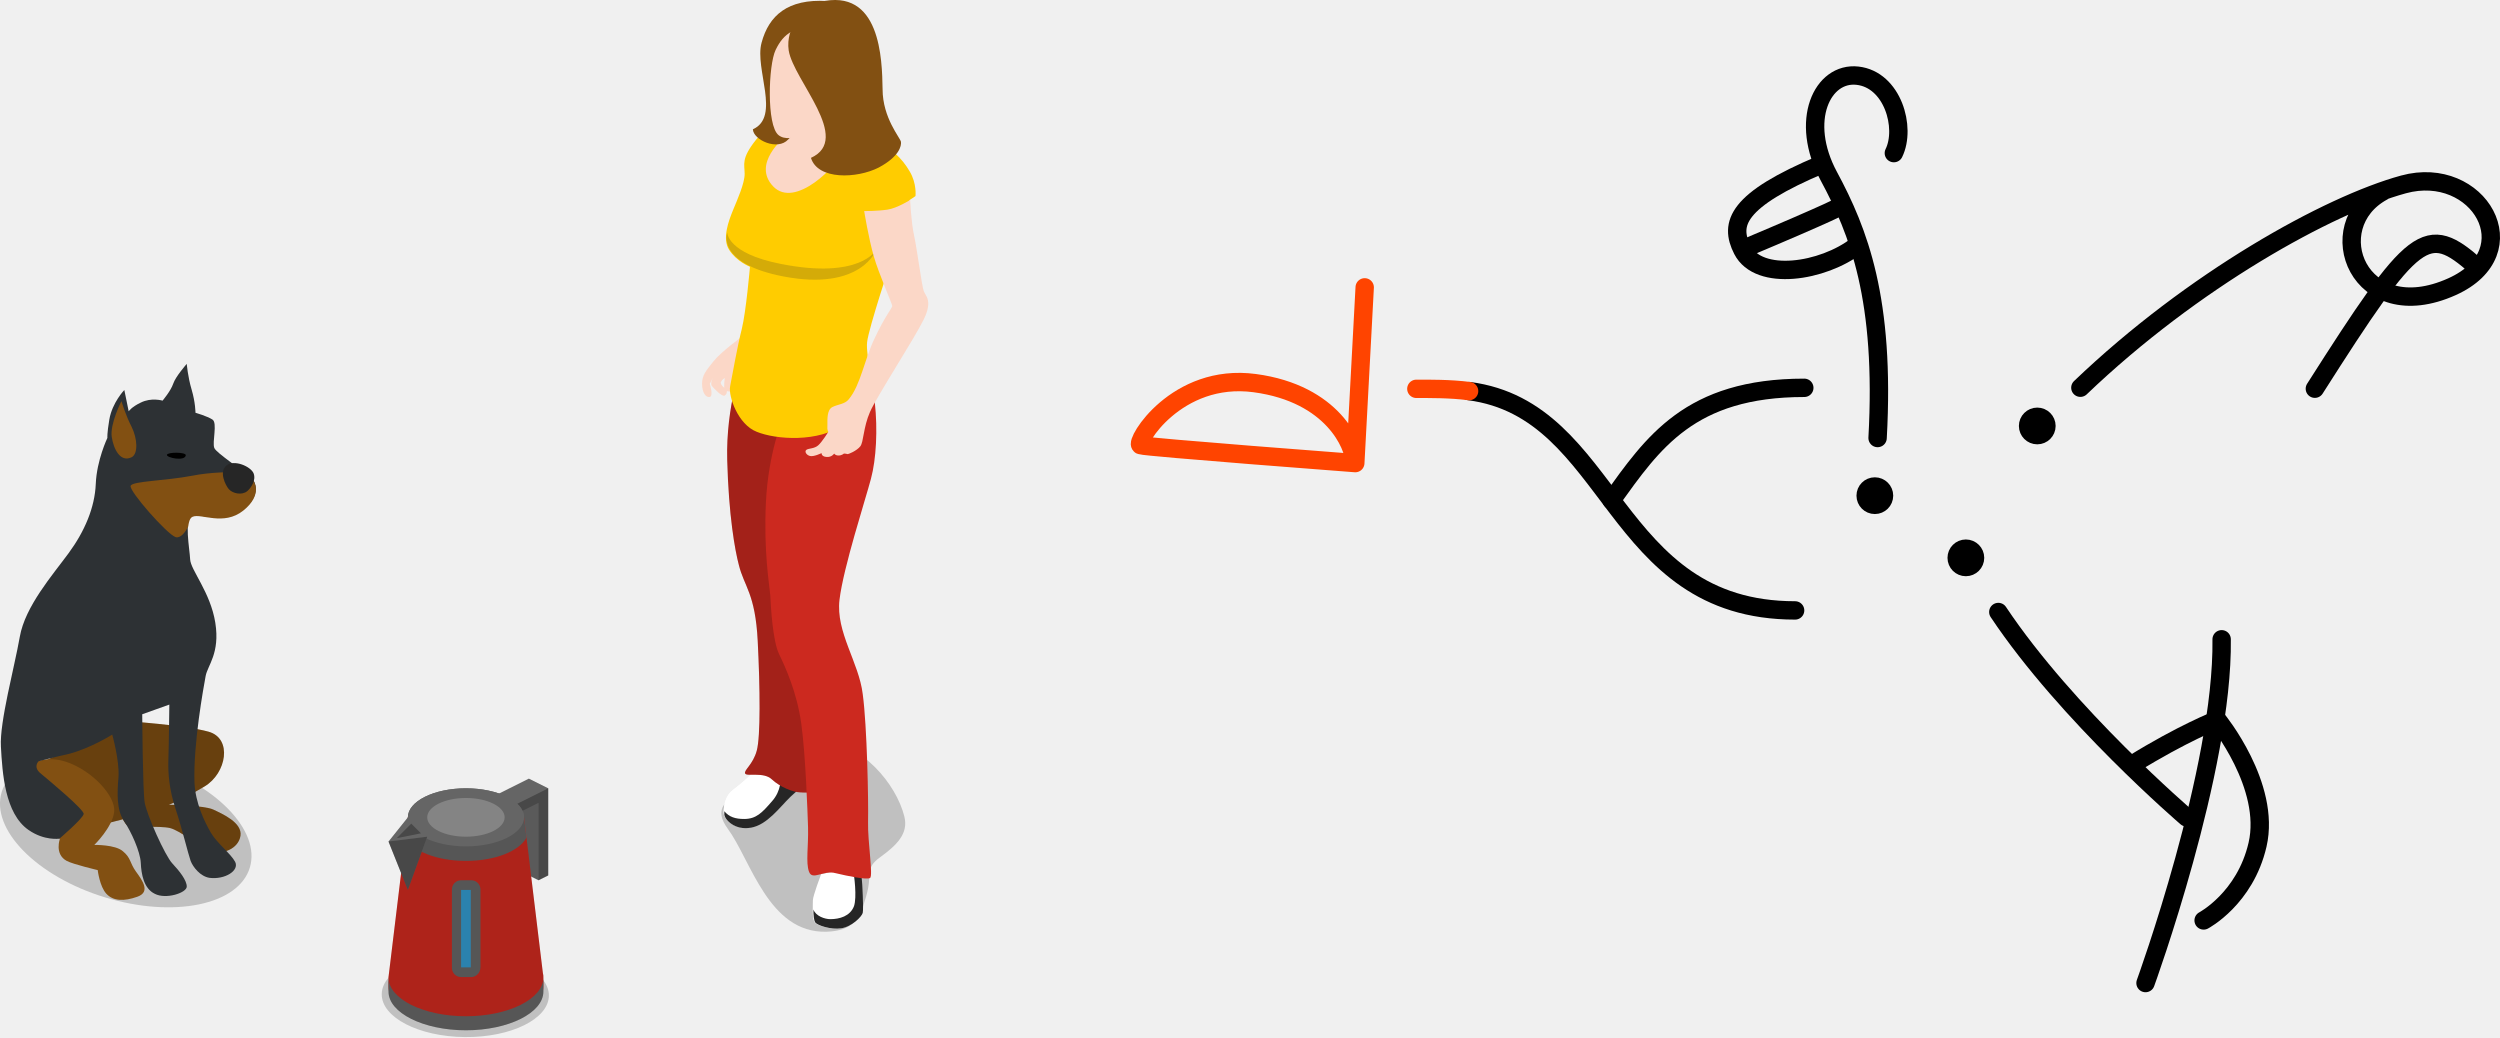
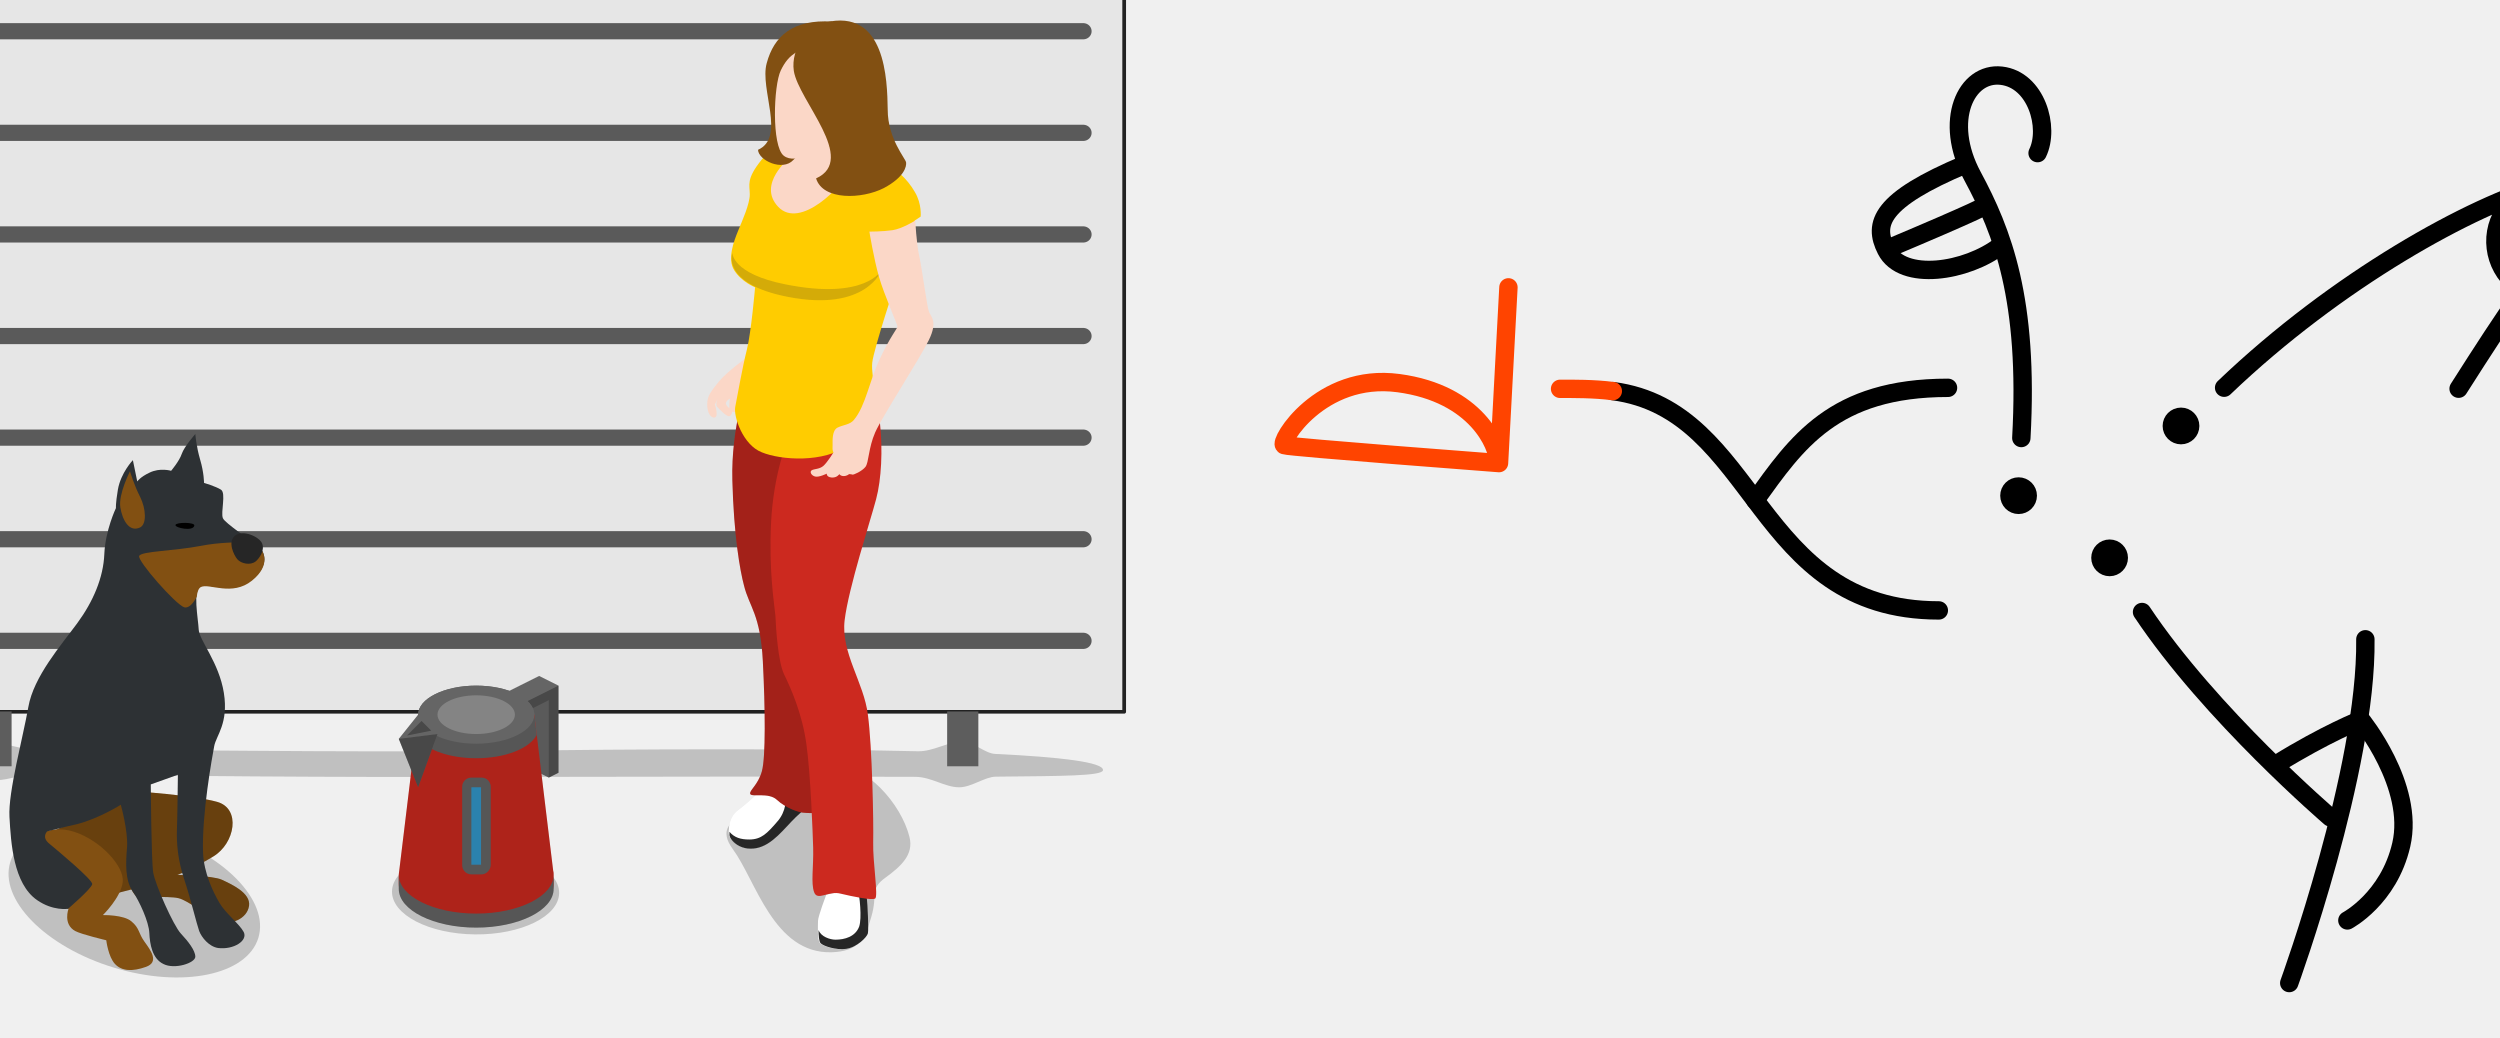
<svg xmlns="http://www.w3.org/2000/svg" width="136.671mm" height="56.695mm" viewBox="0 0 136.671 56.695" version="1.1" id="svg1">
  <defs id="defs1" />
  <g id="layer1" transform="translate(-38.67817,-11.38648)">
-     <g transform="matrix(-0.2645833,0,0,0.2645833,56.37582,20.53609)" id="g2690">
+     <g id="g41" transform="matrix(1.03097,0,0,1,66.91432,-6.548103)" style="stroke-width:0.985">
+       <path style="opacity:0.2;stroke-width:0.261" d="m -34.99,59.564 c 0.002,0.393 2.102,0.404 5.506,0.534 0.628,0.024 1.202,0.46 1.915,0.481 0.656,0.019 1.446,-0.376 2.167,-0.359 6.568,0.154 15.676,0.207 24.603,0.188 8.139,-0.017 16.043,-0.027 21.947,-0.005 0.848,0.003 1.57,0.574 2.33,0.572 0.653,-0.002 1.355,-0.575 1.936,-0.581 3.525,-0.037 5.667,-0.034 5.686,-0.357 0.025,-0.433 -2.218,-0.713 -5.719,-0.887 C 24.839,59.124 24.266,58.504 23.666,58.482 22.911,58.454 22.114,59.026 21.282,59.005 14.83,58.845 6.306,58.89 -0.768,58.976 -9.765,59.086 -18.912,58.893 -25.483,58.924 c -0.703,0.003 -1.526,-0.356 -2.167,-0.35 -0.696,0.007 -1.204,0.379 -1.818,0.39 -3.455,0.061 -5.524,0.124 -5.522,0.6 z" id="path24" />
+       <rect style="fill:#e6e6e6;fill-opacity:1;stroke:#222222;stroke-width:0.197;stroke-linecap:round;stroke-linejoin:round;stroke-dasharray:none;stroke-opacity:1" id="rect22" width="68.287" height="50.42" x="-36.064" y="6.429" ry="0" />
+       <path style="fill:none;fill-opacity:1;stroke:#222222;stroke-width:1.083;stroke-linecap:round;stroke-linejoin:round;stroke-dasharray:none;stroke-opacity:1" d="m -33.245,49.695 c 0.474,-0.439 0.683,-1.336 0.47,-1.87" id="path26" />
+       <path style="fill:none;fill-opacity:1;stroke:#222222;stroke-width:1.083;stroke-linecap:round;stroke-linejoin:round;stroke-dasharray:none;stroke-opacity:1" d="m -32.394,44.47 c -0.424,-0.187 -0.862,-0.382 -1.236,-0.651 0.729,-0.379 0.91,-0.916 1.021,-1.651" id="path27" />
+       <path style="fill:none;fill-opacity:1;stroke:#222222;stroke-width:1.083;stroke-linecap:round;stroke-linejoin:round;stroke-dasharray:none;stroke-opacity:1" d="m -32.092,38.695 c 0.627,-0.472 0.761,-1.298 0.634,-2.061" id="path28" />
+       <path style="fill:none;fill-opacity:1;stroke:#222222;stroke-width:1.083;stroke-linecap:round;stroke-linejoin:round;stroke-dasharray:none;stroke-opacity:1" d="m -34.041,38.584 c 0.454,-0.474 0.751,-1.313 0.572,-1.962" id="path29" />
+       <circle style="fill:none;fill-opacity:1;stroke:#222222;stroke-width:1.083;stroke-linecap:round;stroke-linejoin:round;stroke-dasharray:none;stroke-opacity:1" id="path30" cx="-32.94" cy="54.963" r="0.55" />
+       <path style="fill:none;fill-opacity:1;stroke:#222222;stroke-width:1.083;stroke-linecap:round;stroke-linejoin:round;stroke-dasharray:none;stroke-opacity:1" d="m -33.406,31.17 c -0.222,0.53 -0.583,0.982 -0.248,1.472 0.277,0.406 0.936,0.605 1.447,0.496 0.241,-0.273 0.313,-1.402 0.232,-1.827" id="path31" />
+       <path style="fill:none;fill-opacity:1;stroke:#222222;stroke-width:1.083;stroke-linecap:round;stroke-linejoin:round;stroke-dasharray:none;stroke-opacity:1" d="m -34.011,27.536 c 0.005,-0.686 0.163,-1.276 0.475,-1.858" id="path32" />
+       <path style="fill:none;fill-opacity:1;stroke:#222222;stroke-width:1.083;stroke-linecap:round;stroke-linejoin:round;stroke-dasharray:none;stroke-opacity:1" d="m -31.35,25.659 c -0.933,1.727 -1.273,1.614 0.073,2.014" id="path33" />
+       <path style="fill:none;fill-opacity:1;stroke:#222222;stroke-width:1.083;stroke-linecap:round;stroke-linejoin:round;stroke-dasharray:none;stroke-opacity:1" d="m -33.058,20.091 c -1.068,1.912 0.238,1.06 1.016,2.385" id="path34" />
+       <path style="fill:none;fill-opacity:1;stroke:#222222;stroke-width:1.083;stroke-linecap:round;stroke-linejoin:round;stroke-dasharray:none;stroke-opacity:1" d="m -32.217,21.716 c 0.499,-0.369 0.576,-0.984 0.842,-1.555" id="path35" />
+       <path style="fill:none;fill-opacity:1;stroke:#222222;stroke-width:1.083;stroke-linecap:round;stroke-linejoin:round;stroke-dasharray:none;stroke-opacity:1" d="m -33.751,14.78 c -0.048,0.538 -0.406,1.039 -0.596,1.497" id="path36" />
+       <path style="fill:none;fill-opacity:1;stroke:#222222;stroke-width:1.083;stroke-linecap:round;stroke-linejoin:round;stroke-dasharray:none;stroke-opacity:1" d="m -32.165,14.779 c -0.08,0.623 -0.16,1.221 -0.426,1.706" id="path37" />
+       <path style="fill:none;fill-opacity:1;stroke:#222222;stroke-width:1.083;stroke-linecap:round;stroke-linejoin:round;stroke-dasharray:none;stroke-opacity:1" d="m -30.559,14.792 c 0.005,0.538 -0.173,1.065 -0.327,1.579" id="path38" />
+       <path style="fill:none;fill-opacity:1;stroke:#222222;stroke-width:1.083;stroke-linecap:round;stroke-linejoin:round;stroke-dasharray:none;stroke-opacity:1" d="m -33.153,9.04 c -0.81,1.735 -1.425,0.645 0.14,2.21" id="path39" />
+       <path style="fill:none;fill-opacity:1;stroke:#222222;stroke-width:1.083;stroke-linecap:round;stroke-linejoin:round;stroke-dasharray:none;stroke-opacity:1" d="m -31.235,9.098 c -0.715,1.548 -1.141,0.839 0.351,2" id="path40" />
+       <rect style="fill:#5d5d5d;fill-opacity:1;stroke:none;stroke-width:0.295;stroke-linecap:round;stroke-linejoin:round;stroke-dasharray:none;stroke-opacity:1" id="rect23" width="1.654" height="2.997" x="-28.427" y="56.829" />
+       <path style="fill:none;stroke:#5a5a5a;stroke-width:0.886;stroke-linecap:round;stroke-linejoin:round;stroke-opacity:1" d="M -34.473,14.088 H 30.053" id="path14" />
+       <path style="fill:none;stroke:#5a5a5a;stroke-width:0.886;stroke-linecap:round;stroke-linejoin:round;stroke-opacity:1" d="M -34.473,19.642 H 30.053" id="path15" />
+       <path style="fill:none;stroke:#5a5a5a;stroke-width:0.886;stroke-linecap:round;stroke-linejoin:round;stroke-opacity:1" d="M -34.473,25.197 H 30.053" id="path16" />
+       <path style="fill:none;stroke:#5a5a5a;stroke-width:0.886;stroke-linecap:round;stroke-linejoin:round;stroke-opacity:1" d="M -34.473,30.751 H 30.053" id="path17" />
+       <path style="fill:none;stroke:#5a5a5a;stroke-width:0.886;stroke-linecap:round;stroke-linejoin:round;stroke-opacity:1" d="M -34.473,36.305 H 30.053" id="path18" />
+       <path style="fill:none;stroke:#5a5a5a;stroke-width:0.886;stroke-linecap:round;stroke-linejoin:round;stroke-opacity:1" d="M -34.473,41.859 H 30.053" id="path19" />
+       <path style="fill:none;stroke:#5a5a5a;stroke-width:0.886;stroke-linecap:round;stroke-linejoin:round;stroke-opacity:1" d="M -34.473,47.413 H 30.053" id="path20" />
+       <path style="fill:none;stroke:#5a5a5a;stroke-width:0.886;stroke-linecap:round;stroke-linejoin:round;stroke-opacity:1" d="M -34.473,52.968 H 30.053" id="path21" />
+       <path style="fill:none;stroke:#5a5a5a;stroke-width:0.886;stroke-linecap:round;stroke-linejoin:round;stroke-opacity:1" d="M -34.473,8.534 H 30.053" id="path22" />
+       <rect style="fill:#5d5d5d;fill-opacity:1;stroke:none;stroke-width:0.295;stroke-linecap:round;stroke-linejoin:round;stroke-dasharray:none;stroke-opacity:1" id="rect24" width="1.654" height="2.997" x="22.836" y="56.829" />
+     </g>
+     <g id="g40">
+       <path style="opacity:0.2;stroke-width:0.265" d="m 84.139,63.446 c 1.455,-0.053 1.826,-0.688 2.17,-1.931 0.37,-1.244 -0.106,-1.508 0.767,-2.143 0.873,-0.635 1.561,-1.27 1.323,-2.223 -0.45,-1.826 -2.381,-3.995 -4.207,-3.995 -1.826,0 -5.239,2.699 -5.345,2.963 -0.106,0.265 -0.9,0.609 -0.106,1.693 1.27,1.72 2.223,5.715 5.397,5.636 z" id="path2265" />
+       <path style="fill:#ffffff;stroke-width:0.265" d="m 80.17,54.715 c 0,0 -0.635,0.609 -1.138,0.979 -0.503,0.37 -0.529,1.085 -0.503,1.323 0.026,0.238 0.556,0.873 1.455,0.714 0.9,-0.159 1.587,-1.138 2.196,-1.693 0.609,-0.582 0.609,-0.529 1.058,-0.609 0.45,-0.079 0,-1.111 -0.609,-1.138 -0.609,-0.026 -1.799,-0.609 -1.799,-0.609 0,0 -0.397,0.741 -0.661,1.032 z" id="path2267" />
+       <path style="fill:#ffffff;stroke-width:0.265" d="m 80.17,54.715 c 0,0 -0.635,0.609 -1.138,0.979 -0.503,0.37 -0.529,1.085 -0.503,1.323 0.026,0.238 0.556,0.873 1.455,0.714 0.9,-0.159 1.587,-1.138 2.196,-1.693 0.609,-0.582 0.609,-0.529 1.058,-0.609 0.45,-0.079 0,-1.111 -0.609,-1.138 -0.609,-0.026 -1.799,-0.609 -1.799,-0.609 0,0 -0.397,0.741 -0.661,1.032 z" id="path2269" />
+       <path style="fill:#262626;stroke-width:0.265" d="m 82.181,56.064 c 0.609,-0.582 0.609,-0.529 1.058,-0.609 0.053,0 0.106,-0.026 0.132,-0.079 l -1.746,-0.344 c 0,0 0.079,0.688 -0.476,1.296 -0.529,0.609 -0.847,0.953 -1.508,0.953 -0.476,0 -0.82,-0.106 -1.085,-0.423 0,0.079 0,0.132 0,0.185 0.026,0.265 0.556,0.873 1.455,0.714 0.9,-0.159 1.561,-1.111 2.17,-1.693 z" id="path2271" />
+       <path style="fill:#cc291f;stroke-width:0.265" d="m 79.535,32.251 c 0,0 -0.9,2.487 -0.82,5.397 0.079,3.043 0.423,4.948 0.635,5.741 0.291,1.191 0.9,1.561 1.032,4.154 0.132,2.593 0.159,5.239 -0.053,6.006 -0.212,0.767 -0.714,1.058 -0.635,1.244 0.079,0.185 1.005,-0.106 1.455,0.318 0.45,0.423 1.191,0.714 1.561,0.714 0.37,0.026 0.529,0 0.529,0 L 82.26,35.135 Z" id="path2273" />
+       <path style="opacity:0.2;stroke-width:0.265" d="m 79.535,32.251 c 0,0 -0.9,2.487 -0.82,5.397 0.079,3.043 0.423,4.948 0.635,5.741 0.291,1.191 0.9,1.561 1.032,4.154 0.132,2.593 0.159,5.239 -0.053,6.006 -0.212,0.767 -0.714,1.058 -0.635,1.244 0.079,0.185 1.005,-0.106 1.455,0.318 0.45,0.423 1.191,0.714 1.561,0.714 0.37,0.026 0.529,0 0.529,0 L 82.26,35.135 Z" id="path2275" />
+       <path style="fill:#ffffff;stroke-width:0.265" d="m 83.848,60.297 c 0,0 -0.45,1.191 -0.45,1.429 0,0.238 -0.053,1.032 0.106,1.217 0.132,0.159 0.847,0.397 1.402,0.318 0.582,-0.079 1.138,-0.635 1.191,-0.847 0.053,-0.238 -0.026,-1.667 -0.053,-1.879 -0.026,-0.212 -0.132,-0.688 -0.132,-0.688 z" id="path2277" />
+       <path style="fill:#262626;stroke-width:0.265" d="m 85.938,59.821 -0.37,0.079 c 0.106,0.503 0.238,1.667 0.079,2.143 -0.212,0.556 -0.794,0.714 -1.296,0.714 -0.291,0 -0.794,-0.159 -0.926,-0.529 0,0.291 0.026,0.609 0.106,0.714 0.132,0.159 0.847,0.397 1.402,0.318 0.582,-0.079 1.138,-0.635 1.191,-0.847 0.053,-0.238 -0.026,-1.667 -0.053,-1.879 -0.026,-0.212 -0.132,-0.714 -0.132,-0.714 z" id="path2279" />
+       <path style="fill:#cc291f;stroke-width:0.265" d="m 81.758,35.374 c 0,0 -0.794,1.879 -0.926,4.577 -0.132,2.699 0.185,4.498 0.238,5.106 0.026,0.609 0.132,2.487 0.476,3.201 0.344,0.714 0.979,2.09 1.217,3.81 0.238,1.72 0.344,4.868 0.37,5.662 0.026,1.058 -0.132,1.931 0.053,2.434 0.185,0.503 0.794,-0.106 1.455,0.079 0.661,0.159 1.693,0.37 1.879,0.265 0.185,-0.106 -0.132,-1.984 -0.106,-3.069 0.026,-1.085 -0.053,-5.239 -0.291,-6.985 -0.212,-1.746 -1.482,-3.387 -1.27,-5.159 0.212,-1.773 1.429,-5.503 1.72,-6.615 0.291,-1.085 0.37,-2.699 0.212,-4.154 -0.132,-1.482 -5.027,0.847 -5.027,0.847 z" id="path2281" />
+       <path style="fill:#fbd7c7;stroke-width:0.265" d="m 79.535,30.902 c 0,0 -1.138,0.82 -1.561,1.349 -0.423,0.529 -0.635,0.767 -0.635,1.244 0,0.476 0.212,0.767 0.423,0.714 0.212,-0.053 0,-0.714 0,-0.714 l 0.212,-0.423 c 0,0 -0.212,0.37 -0.106,0.529 0.106,0.132 0.582,0.635 0.714,0.529 0.159,-0.106 0.106,-0.318 0.106,-0.318 0,0 -0.397,-0.265 -0.318,-0.423 0.079,-0.159 0.212,-0.212 0.212,-0.212 0,0 -0.079,0.476 0,0.635 0.079,0.132 0.423,0.106 0.423,0.106 l 0.635,-1.455 z" id="path2283" />
+       <path style="fill:#ffcc00;stroke-width:0.265" d="m 84.668,19.499 c -1.217,-0.238 -3.519,-0.423 -4.366,0.635 -0.847,1.058 -0.635,1.349 -0.635,1.879 0,0.529 -0.397,1.402 -0.635,1.984 -0.238,0.582 -0.609,1.561 -0.212,2.17 0.397,0.635 1.138,0.926 1.138,0.926 0,0 -0.212,2.461 -0.45,3.413 -0.238,0.926 -0.529,2.593 -0.635,3.122 -0.106,0.529 0.423,2.09 1.455,2.487 1.032,0.423 3.387,0.609 4.789,-0.423 1.402,-1.032 1.667,-1.667 1.667,-1.667 0,0 -0.503,-2.037 -0.423,-2.805 0.079,-0.767 1.376,-4.657 1.376,-4.657 l 0.953,-3.122 0.318,-0.212 c 0,0 0.079,-0.688 -0.318,-1.349 -0.397,-0.688 -1.058,-1.376 -1.984,-1.667 -0.926,-0.291 -0.979,-0.503 -2.037,-0.714 z" id="path2285" />
+       <path style="fill:#fbd7c7;stroke-width:0.265" d="m 81.863,20.001 c 0,0 -1.826,1.455 -0.635,2.699 1.191,1.244 3.519,-1.111 3.942,-2.09 0.45,-0.926 -1.879,-2.011 -3.307,-0.609 z" id="path2287" />
+       <path style="opacity:0.2;fill:#262626;stroke-width:0.265" d="m 78.715,25.214 c 0,0 -0.026,1.138 2.91,1.72 4.366,0.873 5.239,-0.767 5.239,-0.767 0,0 -0.82,2.275 -5.08,1.455 -3.704,-0.714 -3.069,-2.408 -3.069,-2.408 z" id="path2289" />
+       <path style="fill:#825012;stroke-width:0.265" d="m 84.165,12.566 c -2.143,-0.132 -3.175,0.794 -3.572,2.275 -0.397,1.429 1.058,4.048 -0.476,4.736 0.026,0.582 1.349,1.191 1.931,0.556 0.582,-0.609 0.767,-0.635 0.767,-0.635 z" id="path2291" />
+       <path style="fill:#fbd7c7;stroke-width:0.265" d="m 81.361,15.239 c -0.397,0.82 -0.503,4.128 0.159,4.657 0.661,0.529 2.011,-0.344 3.307,-0.926 1.296,-0.582 1.455,-5.027 -0.503,-5.08 -1.958,-0.053 -2.54,0.476 -2.963,1.349 z" id="path2293" />
+       <path style="fill:#825012;stroke-width:0.265" d="m 83.768,12.619 c -0.873,0.212 -1.879,1.376 -1.693,2.646 0.265,1.64 3.493,4.842 1.217,5.874 0.37,1.217 2.514,1.138 3.704,0.529 1.138,-0.609 1.244,-1.191 1.217,-1.402 -0.026,-0.212 -1.005,-1.296 -1.005,-2.884 -0.026,-1.614 -0.106,-5.583 -3.44,-4.763 z" id="path2295" />
+       <path style="fill:#fbd7c7;stroke-width:0.265" d="m 86.203,24.049 c 0,0 0.741,0 1.27,-0.079 0.529,-0.079 1.244,-0.529 1.244,-0.529 0,0 0.053,1.217 0.212,1.931 0.159,0.714 0.423,2.752 0.529,3.043 0.106,0.291 0.503,0.529 0,1.561 -0.503,1.032 -2.566,4.207 -2.937,5.054 -0.37,0.847 -0.344,1.64 -0.529,1.879 -0.185,0.238 -0.661,0.45 -0.714,0.423 -0.079,-0.026 -0.185,-0.026 -0.185,-0.026 0,0 -0.106,0.106 -0.291,0.106 -0.185,0 -0.238,-0.106 -0.238,-0.106 0,0 -0.132,0.212 -0.423,0.185 -0.291,-0.026 -0.265,-0.212 -0.265,-0.212 0,0 -0.423,0.212 -0.635,0.159 -0.212,-0.053 -0.318,-0.265 -0.185,-0.344 0.132,-0.079 0.423,-0.053 0.635,-0.238 0.212,-0.185 0.556,-0.741 0.556,-0.741 0,0 -0.079,-0.053 -0.053,-0.37 0,-0.318 -0.026,-0.82 0.265,-0.979 0.318,-0.159 0.688,-0.159 0.9,-0.423 0.661,-0.794 0.847,-2.17 1.429,-3.36 0.556,-1.191 0.953,-1.64 0.953,-1.746 0,-0.106 -0.741,-1.773 -1.005,-2.699 -0.291,-1.005 -0.529,-2.487 -0.529,-2.487 z" id="path2297" />
+     </g>
+     <g transform="matrix(-0.2645833,0,0,0.2645833,56.84354,24.37141)" id="g2690">
      <ellipse style="opacity:0.2" transform="matrix(0.9564,-0.2919,0.2919,0.9564,-38.1725,17.888)" cx="40.9" cy="136.9" rx="26.8" ry="14.6" id="ellipse2672" />
      <path style="fill:#825012" d="m 41.1,114.4 c 0,0 -12.3,0.8 -17.3,2.2 -5,1.4 -3.7,8.6 0.8,11.3 4.5,2.7 7.4,3.8 7.4,3.8 0,0 -7.3,0.1 -9.2,1 -1.9,0.9 -6,2.7 -5.6,5.4 0.4,2.7 3.8,4.1 6.3,3.1 2.4,-1 6.2,-4.2 8.3,-4.7 2.1,-0.5 8.3,0 8.8,-0.5 0.5,-0.5 0.9,-1.3 0.9,-1.3 l 3.5,0.9 12.7,-12.9 z" id="path2674" />
      <path style="opacity:0.2" d="m 41.1,114.4 c 0,0 -12.3,0.8 -17.3,2.2 -5,1.4 -3.7,8.6 0.8,11.3 4.5,2.7 7.4,3.8 7.4,3.8 0,0 -7.3,0.1 -9.2,1 -1.9,0.9 -6,2.7 -5.6,5.4 0.4,2.7 3.8,4.1 6.3,3.1 2.4,-1 6.2,-4.2 8.3,-4.7 2.1,-0.5 8.3,0 8.8,-0.5 0.5,-0.5 0.9,-1.3 0.9,-1.3 l 3.5,0.9 12.7,-12.9 z" id="path2676" />
      <path style="fill:#825012" d="m 63.7,127.2 c -0.2,-2.9 -4.9,-6.2 -10.4,-4.4 -5.5,1.8 -10.4,7.2 -10,10.4 0.4,3.2 4.1,6.8 4.1,6.8 0,0 -4.3,-0.1 -5.9,1.3 -1.7,1.4 -1.4,2.4 -2.7,4.2 -1.3,1.8 -3.1,4.2 -0.3,5.2 2.8,1 5,0.9 6.4,-0.6 1.4,-1.5 1.8,-4.9 1.8,-4.9 0,0 5.1,-1.2 6.4,-1.9 2.6,-1.4 1.4,-4.6 1.4,-4.6 0,0 4.3,-1 6.6,-4.2 2.3,-3.2 2.9,-3.4 2.6,-7.3 z" id="path2678" />
      <path style="fill:#2d3134" d="m 14.5,64.7 c 2.5,-2.4 7.6,-5.6 8.1,-6.7 0.5,-1.2 -0.7,-5.2 0.4,-5.9 1.1,-0.7 3.5,-1.4 3.5,-1.4 0,0 0,-2.1 0.8,-4.8 0.8,-2.7 1,-5.3 1,-5.3 0,0 2.3,2.6 2.8,4.1 0.5,1.5 2.2,3.5 2.2,3.5 0,0 2.3,-0.7 4.5,0.4 1.9,0.9 2.5,1.8 2.5,1.8 L 41.2,46 c 0,0 2.5,2.6 3.1,6.1 0.5,3 0.4,3.8 0.4,3.8 0,0 2.2,4.6 2.4,9.5 0.2,4.9 2.3,9.8 5.6,14.3 3.3,4.5 9,11 10.1,17.3 1.1,6.3 4.2,17.6 3.9,22.7 -0.3,5.4 -0.8,13.8 -5.7,17.2 -3.3,2.3 -6.4,1.8 -6.4,1.8 0,0 -4.9,-4.2 -5,-5.1 -0.1,-0.9 7,-6.8 8.8,-8.3 1.8,-1.4 0.5,-2.6 0.5,-2.6 0,0 -4.3,-1.1 -6.2,-1.5 -4.6,-1.2 -9,-4 -9,-4 0,0 -1.5,5.3 -1.3,8.7 0.3,3.4 0.4,6.9 -1.1,9.1 -1.5,2.2 -3.4,6.4 -3.5,8.7 -0.1,2.3 -0.6,5.3 -2.9,6.4 -2.3,1.2 -6.6,-0.2 -6.6,-1.5 0,-1.3 1.5,-3.2 3,-4.8 1.5,-1.6 5.3,-10.1 5.7,-12.6 0.4,-2.5 0.5,-18.2 0.5,-18.2 l -5.6,-2 c 0,0 0.1,8.7 0.2,11.4 0.1,2.8 -0.2,6.3 -1.5,10.2 -1.3,3.9 -2.6,9.3 -3.1,10.7 -0.5,1.3 -2,3.2 -3.9,3.5 -3.2,0.4 -6.2,-1.5 -5.3,-3.3 0.9,-1.7 3.7,-3.8 5,-6 1.4,-2.4 3.2,-6.2 3.4,-10.3 0.3,-8 -1.9,-19.9 -2.3,-22.1 -0.4,-2.2 -3,-4.7 -2,-11 1,-6.3 5.1,-10.9 5.2,-13.1 0.1,-2.2 1.3,-8.3 -0.4,-9 -1.7,-0.7 -6.3,2 -10.5,-1.3 -4.2,-3.2 -2.2,-6 -2.2,-6 z" id="path2680" />
      <path style="fill:#825012" d="m 39.9,65.8 c -0.4,-1 -7.1,-1 -12.8,-2.1 C 23.6,63 19.3,62.9 16.6,63 c -0.8,0.6 -1.5,1.2 -2.1,1.8 0,0 -2,2.8 2.1,6.1 4.1,3.3 8.8,0.5 10.5,1.3 0.5,0.2 0.8,1 0.9,2 0.6,1.2 1.6,2.5 2.6,2.2 1.8,-0.6 9.7,-9.6 9.3,-10.6 z" id="path2682" />
      <path d="m 28.5,59.5 c -0.1,-0.7 3.8,-0.7 3.9,-0.1 0.1,0.6 -3.7,1.4 -3.9,0.1 z" id="path2684" />
      <path style="fill:#825012" d="m 39.7,59.9 c -1.4,-0.7 -1.2,-3.9 0,-6.3 1.2,-2.3 2.1,-5.3 2.1,-5.3 0,0 2.4,4.7 2,7.4 -0.4,2.6 -1.8,5.3 -4.1,4.2 z" id="path2686" />
      <path style="fill:#262626" d="m 15.8,66.9 c -0.7,-0.6 -1.9,-2.2 -1.3,-3.7 0.6,-1.4 4,-2.9 5.6,-1.6 1.6,1.3 0.2,4.1 -0.5,4.9 -0.8,0.9 -2.7,1.3 -3.8,0.4 z" id="path2688" />
    </g>
-     <g transform="matrix(0.2645833,0,0,0.2645833,72.53409,-0.5946373)" id="g2323">
-       <path style="opacity:0.2" d="m 42.8,237.8 c 5.5,-0.2 6.9,-2.6 8.2,-7.3 1.4,-4.7 -0.4,-5.7 2.9,-8.1 3.3,-2.4 5.9,-4.8 5,-8.4 -1.7,-6.9 -9,-15.1 -15.9,-15.1 -6.9,0 -19.8,10.2 -20.2,11.2 -0.4,1 -3.4,2.3 -0.4,6.4 4.8,6.5 8.4,21.6 20.4,21.3 z" id="path2265" />
-       <path style="fill:#ffffff" d="m 27.8,204.8 c 0,0 -2.4,2.3 -4.3,3.7 -1.9,1.4 -2,4.1 -1.9,5 0.1,0.9 2.1,3.3 5.5,2.7 3.4,-0.6 6,-4.3 8.3,-6.4 2.3,-2.2 2.3,-2 4,-2.3 1.7,-0.3 0,-4.2 -2.3,-4.3 -2.3,-0.1 -6.8,-2.3 -6.8,-2.3 0,0 -1.5,2.8 -2.5,3.9 z" id="path2267" />
-       <path style="fill:#ffffff" d="m 27.8,204.8 c 0,0 -2.4,2.3 -4.3,3.7 -1.9,1.4 -2,4.1 -1.9,5 0.1,0.9 2.1,3.3 5.5,2.7 3.4,-0.6 6,-4.3 8.3,-6.4 2.3,-2.2 2.3,-2 4,-2.3 1.7,-0.3 0,-4.2 -2.3,-4.3 -2.3,-0.1 -6.8,-2.3 -6.8,-2.3 0,0 -1.5,2.8 -2.5,3.9 z" id="path2269" />
-       <path style="fill:#262626" d="m 35.4,209.9 c 2.3,-2.2 2.3,-2 4,-2.3 0.2,0 0.4,-0.1 0.5,-0.3 L 33.3,206 c 0,0 0.3,2.6 -1.8,4.9 -2,2.3 -3.2,3.6 -5.7,3.6 -1.8,0 -3.1,-0.4 -4.1,-1.6 0,0.3 0,0.5 0,0.7 0.1,1 2.1,3.3 5.5,2.7 3.4,-0.6 5.9,-4.2 8.2,-6.4 z" id="path2271" />
-       <path style="fill:#cc291f" d="m 25.4,119.9 c 0,0 -3.4,9.4 -3.1,20.4 0.3,11.5 1.6,18.7 2.4,21.7 1.1,4.5 3.4,5.9 3.9,15.7 0.5,9.8 0.6,19.8 -0.2,22.7 -0.8,2.9 -2.7,4 -2.4,4.7 0.3,0.7 3.8,-0.4 5.5,1.2 1.7,1.6 4.5,2.7 5.9,2.7 1.4,0.1 2,0 2,0 l -3.7,-78.2 z" id="path2273" />
-       <path style="opacity:0.2" d="m 25.4,119.9 c 0,0 -3.4,9.4 -3.1,20.4 0.3,11.5 1.6,18.7 2.4,21.7 1.1,4.5 3.4,5.9 3.9,15.7 0.5,9.8 0.6,19.8 -0.2,22.7 -0.8,2.9 -2.7,4 -2.4,4.7 0.3,0.7 3.8,-0.4 5.5,1.2 1.7,1.6 4.5,2.7 5.9,2.7 1.4,0.1 2,0 2,0 l -3.7,-78.2 z" id="path2275" />
-       <path style="fill:#ffffff" d="m 41.7,225.9 c 0,0 -1.7,4.5 -1.7,5.4 0,0.9 -0.2,3.9 0.4,4.6 0.5,0.6 3.2,1.5 5.3,1.2 2.2,-0.3 4.3,-2.4 4.5,-3.2 0.2,-0.9 -0.1,-6.3 -0.2,-7.1 -0.1,-0.8 -0.5,-2.6 -0.5,-2.6 z" id="path2277" />
-       <path style="fill:#262626" d="m 49.6,224.1 -1.4,0.3 c 0.4,1.9 0.9,6.3 0.3,8.1 -0.8,2.1 -3,2.7 -4.9,2.7 -1.1,0 -3,-0.6 -3.5,-2 0,1.1 0.1,2.3 0.4,2.7 0.5,0.6 3.2,1.5 5.3,1.2 2.2,-0.3 4.3,-2.4 4.5,-3.2 0.2,-0.9 -0.1,-6.3 -0.2,-7.1 -0.1,-0.8 -0.5,-2.7 -0.5,-2.7 z" id="path2279" />
-       <path style="fill:#cc291f" d="m 33.8,131.7 c 0,0 -3,7.1 -3.5,17.3 -0.5,10.2 0.7,17 0.9,19.3 0.1,2.3 0.5,9.4 1.8,12.1 1.3,2.7 3.7,7.9 4.6,14.4 0.9,6.5 1.3,18.4 1.4,21.4 0.1,4 -0.5,7.3 0.2,9.2 0.7,1.9 3,-0.4 5.5,0.3 2.5,0.6 6.4,1.4 7.1,1 0.7,-0.4 -0.5,-7.5 -0.4,-11.6 0.1,-4.1 -0.2,-19.8 -1.1,-26.4 -0.8,-6.6 -5.6,-12.8 -4.8,-19.5 0.8,-6.7 5.4,-20.8 6.5,-25 1.1,-4.1 1.4,-10.2 0.8,-15.7 -0.5,-5.6 -19,3.2 -19,3.2 z" id="path2281" />
-       <path style="fill:#fbd7c7" d="m 25.4,114.8 c 0,0 -4.3,3.1 -5.9,5.1 -1.6,2 -2.4,2.9 -2.4,4.7 0,1.8 0.8,2.9 1.6,2.7 0.8,-0.2 0,-2.7 0,-2.7 l 0.8,-1.6 c 0,0 -0.8,1.4 -0.4,2 0.4,0.5 2.2,2.4 2.7,2 0.6,-0.4 0.4,-1.2 0.4,-1.2 0,0 -1.5,-1 -1.2,-1.6 0.3,-0.6 0.8,-0.8 0.8,-0.8 0,0 -0.3,1.8 0,2.4 0.3,0.5 1.6,0.4 1.6,0.4 l 2.4,-5.5 z" id="path2283" />
-       <path style="fill:#ffcc00" d="m 44.8,71.7 c -4.6,-0.9 -13.3,-1.6 -16.5,2.4 -3.2,4 -2.4,5.1 -2.4,7.1 0,2 -1.5,5.3 -2.4,7.5 -0.9,2.2 -2.3,5.9 -0.8,8.2 1.5,2.4 4.3,3.5 4.3,3.5 0,0 -0.8,9.3 -1.7,12.9 -0.9,3.5 -2,9.8 -2.4,11.8 -0.4,2 1.6,7.9 5.5,9.4 3.9,1.6 12.8,2.3 18.1,-1.6 5.3,-3.9 6.3,-6.3 6.3,-6.3 0,0 -1.9,-7.7 -1.6,-10.6 0.3,-2.9 5.2,-17.6 5.2,-17.6 L 60,86.6 61.2,85.8 c 0,0 0.3,-2.6 -1.2,-5.1 -1.5,-2.6 -4,-5.2 -7.5,-6.3 -3.5,-1.1 -3.7,-1.9 -7.7,-2.7 z" id="path2285" />
-       <path style="fill:#fbd7c7" d="m 34.2,73.6 c 0,0 -6.9,5.5 -2.4,10.2 4.5,4.7 13.3,-4.2 14.9,-7.9 1.7,-3.5 -7.1,-7.6 -12.5,-2.3 z" id="path2287" />
-       <path style="opacity:0.2;fill:#262626" d="m 22.3,93.3 c 0,0 -0.1,4.3 11,6.5 16.5,3.3 19.8,-2.9 19.8,-2.9 0,0 -3.1,8.6 -19.2,5.5 -14,-2.7 -11.6,-9.1 -11.6,-9.1 z" id="path2289" />
-       <path style="fill:#825012" d="m 42.9,45.5 c -8.1,-0.5 -12,3 -13.5,8.6 -1.5,5.4 4,15.3 -1.8,17.9 0.1,2.2 5.1,4.5 7.3,2.1 2.2,-2.3 2.9,-2.4 2.9,-2.4 z" id="path2291" />
-       <path style="fill:#fbd7c7" d="m 32.3,55.6 c -1.5,3.1 -1.9,15.6 0.6,17.6 2.5,2 7.6,-1.3 12.5,-3.5 4.9,-2.2 5.5,-19 -1.9,-19.2 -7.4,-0.2 -9.6,1.8 -11.2,5.1 z" id="path2293" />
-       <path style="fill:#825012" d="m 41.4,45.7 c -3.3,0.8 -7.1,5.2 -6.4,10 1,6.2 13.2,18.3 4.6,22.2 1.4,4.6 9.5,4.3 14,2 4.3,-2.3 4.7,-4.5 4.6,-5.3 -0.1,-0.8 -3.8,-4.9 -3.8,-10.9 -0.1,-6.1 -0.4,-21.1 -13,-18 z" id="path2295" />
-       <path style="fill:#fbd7c7" d="m 50.6,88.9 c 0,0 2.8,0 4.8,-0.3 2,-0.3 4.7,-2 4.7,-2 0,0 0.2,4.6 0.8,7.3 0.6,2.7 1.6,10.4 2,11.5 0.4,1.1 1.9,2 0,5.9 -1.9,3.9 -9.7,15.9 -11.1,19.1 -1.4,3.2 -1.3,6.2 -2,7.1 -0.7,0.9 -2.5,1.7 -2.7,1.6 -0.3,-0.1 -0.7,-0.1 -0.7,-0.1 0,0 -0.4,0.4 -1.1,0.4 -0.7,0 -0.9,-0.4 -0.9,-0.4 0,0 -0.5,0.8 -1.6,0.7 -1.1,-0.1 -1,-0.8 -1,-0.8 0,0 -1.6,0.8 -2.4,0.6 -0.8,-0.2 -1.2,-1 -0.7,-1.3 0.5,-0.3 1.6,-0.2 2.4,-0.9 0.8,-0.7 2.1,-2.8 2.1,-2.8 0,0 -0.3,-0.2 -0.2,-1.4 0,-1.2 -0.1,-3.1 1,-3.7 1.2,-0.6 2.6,-0.6 3.4,-1.6 2.5,-3 3.2,-8.2 5.4,-12.7 2.1,-4.5 3.6,-6.2 3.6,-6.6 0,-0.4 -2.8,-6.7 -3.8,-10.2 -1.1,-3.8 -2,-9.4 -2,-9.4 z" id="path2297" />
-     </g>
-     <g id="g2" transform="translate(3.631621,1.630908)">
+     <g id="g2" transform="translate(4.192887,-3.981752)">
      <ellipse style="opacity:0.2;stroke-width:1" transform="matrix(-0.2645713,-0.00252382,-0.00302999,0.264566,49.12351,27.11917)" cx="-44.537" cy="139.525" rx="17.269" ry="8.714" id="ellipse2672-6" />
      <g id="g1">
        <g transform="matrix(0.2645833,0,0,0.2645833,55.22716,50.73401)" id="g1922">
          <path style="fill:#656565" d="m 21,12 12,-6 4,2 v 18 l -2,1 -4,-2 V 13 l -6,3 z" id="path1869" />
          <path style="opacity:0.29" d="m 37,8 v 18 l -2,1 V 11 l -10,5 v -2 z" id="path1871" />
          <path style="opacity:0.11" d="m 31,13 4,-2 v 16 l -4,-2 z" id="path1873" />
          <ellipse style="fill:#656565" cx="20" cy="14" rx="12" ry="6" id="ellipse1875" />
          <path style="fill:#cc291f" d="M 35.9,46.2 32,14 H 8 L 4.1,46.2 C 4.1,46.3 4,47 4,47 v 2 c 0,4.4 7.2,8 16,8 8.8,0 16,-3.6 16,-8 v -1.9 c 0,-0.3 0,-0.6 -0.1,-0.9 z" id="path1877" />
          <g style="fill:#656565" id="g1885">
            <path d="m 20,55.1 c -8.8,0 -16,-3.6 -16,-8 V 50 c 0,4.4 7.2,8 16,8 8.8,0 16,-3.6 16,-8 v -2.9 c 0,4.4 -7.2,8 -16,8 z" id="path1879" />
            <path d="m 20,23 c 6,0 11,-2 12.5,-4.8 L 32,14 C 32,10.7 26.6,8 20,8 13.4,8 8,10.7 8,14 L 7.5,18.2 C 9,21 14,23 20,23 Z" id="path1881" />
            <path d="M 21.1,47 H 19 c -1.1,0 -1.9,-0.9 -1.9,-1.9 V 28.9 C 17.1,27.8 18,27 19,27 h 2.1 c 1.1,0 1.9,0.9 1.9,1.9 V 45 c 0,1.1 -0.9,2 -1.9,2 z" id="path1883" />
          </g>
          <path style="fill:#3399cc" d="m 19,29 h 2 v 16 h -2 z" id="path1887" />
          <ellipse style="opacity:0.2;fill:#ffffff" cx="20" cy="14" rx="8" ry="4" id="ellipse1889" />
          <path style="opacity:0.15" d="M 35.9,46.2 34.4,33.8 32,14 c 0,3.3 -5.4,6 -12,6 C 13.4,20 8,17.3 8,14 L 7.6,17.5 4.1,46.2 C 4.1,46.3 4,47 4,47 v 3 c 0,4.4 7.2,8 16,8 8.8,0 16,-3.6 16,-8 v -2.9 c 0,-0.3 0,-0.6 -0.1,-0.9 z" id="path1891" />
          <path style="fill:#656565" d="M 8,14 4,19 8,29 12,18 Z" id="path1893" />
          <path style="opacity:0.29" d="M 8,29 12,18 4,19 Z" id="path1895" />
          <path style="opacity:0.29" d="m 8.7,15.3 -3,3 5,-1 z" id="path1897" />
        </g>
      </g>
    </g>
-     <path style="fill:none;stroke:#000000;stroke-width:1.005;stroke-linecap:round;stroke-linejoin:round;stroke-opacity:1" d="m 118.991,32.767 c 7.975,1.044 7.696,11.99 17.823,11.99" id="path1" />
-     <path style="fill:none;stroke:#ff4400;stroke-width:1.005;stroke-linecap:round;stroke-linejoin:round;stroke-opacity:1" d="m 116.108,32.643 c 0.683,0 1.856,-0.011 2.883,0.124" id="path2" />
-     <path style="fill:none;stroke:#000000;stroke-width:1.005;stroke-linecap:round;stroke-linejoin:round;stroke-opacity:1" d="m 137.316,32.588 c -6.273,0 -8.28,3.011 -10.538,6.147" id="path3" />
-     <circle style="fill:none;stroke:#000000;stroke-width:1.005;stroke-linecap:round;stroke-linejoin:round;stroke-opacity:1" id="path4" cx="141.173" cy="38.484" r="0.502" />
-     <circle style="fill:none;stroke:#000000;stroke-width:1.005;stroke-linecap:round;stroke-linejoin:round;stroke-opacity:1" id="path4-3" cx="146.149" cy="41.883" r="0.502" />
-     <circle style="fill:none;stroke:#000000;stroke-width:1.005;stroke-linecap:round;stroke-linejoin:round;stroke-opacity:1" id="path4-5" cx="150.052" cy="34.673" r="0.502" />
-     <path style="fill:none;stroke:#000000;stroke-width:1.005;stroke-linecap:round;stroke-linejoin:round;stroke-opacity:1" d="m 141.323,35.332 c 0.421,-7.577 -1.029,-11.272 -2.666,-14.312 -1.637,-3.04 -0.352,-5.71 1.567,-5.496 1.919,0.214 2.673,2.84 1.988,4.233" id="path5" />
-     <path style="fill:none;stroke:#000000;stroke-width:1.005;stroke-linecap:round;stroke-linejoin:round;stroke-opacity:1" d="m 138.283,20.365 c -4.677,1.964 -5.075,3.251 -4.35,4.677 0.891,1.754 4.397,1.216 6.267,-0.234" id="path6" />
-     <path style="fill:none;stroke:#000000;stroke-width:1.005;stroke-linecap:round;stroke-linejoin:round;stroke-opacity:1" d="m 133.98,24.996 c 5.005,-2.105 5.426,-2.385 5.426,-2.385" id="path7" />
-     <path style="fill:none;stroke:#000000;stroke-width:1.005;stroke-linecap:round;stroke-linejoin:round;stroke-opacity:1" d="m 147.923,44.844 c 3.742,5.613 10.29,11.225 10.29,11.225" id="path8" />
-     <path style="fill:none;stroke:#000000;stroke-width:1.005;stroke-linecap:round;stroke-linejoin:round;stroke-opacity:1" d="m 160.132,46.335 c 0.093,7.109 -4.162,18.793 -4.162,18.793" id="path9" />
-     <path style="fill:none;stroke:#000000;stroke-width:1.005;stroke-linecap:round;stroke-linejoin:round;stroke-opacity:1" d="m 155.266,53.169 c 2.713,-1.684 4.63,-2.432 4.63,-2.432 0,0 2.947,3.601 2.198,6.829 -0.684,2.951 -2.947,4.139 -2.947,4.139" id="path10" />
-     <path style="fill:none;stroke:#000000;stroke-width:1.005;stroke-linecap:round;stroke-linejoin:round;stroke-opacity:1" d="m 152.409,32.582 c 6.152,-5.887 13.56,-9.988 17.661,-11.113 4.101,-1.124 6.919,3.676 2.654,5.592 -5.103,2.292 -7.269,-3.315 -3.782,-5.208" id="path11" />
-     <path style="fill:none;stroke:#000000;stroke-width:1.005;stroke-linecap:round;stroke-linejoin:round;stroke-opacity:1" d="m 174.068,25.971 c -2.736,-2.432 -3.391,-1.894 -8.84,6.665" id="path12" />
-     <path style="fill:none;stroke:#ff4400;stroke-width:1.005;stroke-linecap:round;stroke-linejoin:round;stroke-opacity:1" d="m 113.284,27.096 c -0.344,6.385 -0.515,9.607 -0.515,9.607 0,0 -11.393,-0.863 -11.737,-0.978 -0.344,-0.115 1.947,-3.969 6.241,-3.394 4.294,0.575 5.439,3.451 5.439,4.257" id="path13" />
+     <path style="fill:none;stroke:#000000;stroke-width:1.005;stroke-linecap:round;stroke-linejoin:round;stroke-opacity:1" d="m 126.848,32.767 c 7.975,1.044 7.696,11.99 17.823,11.99" id="path1" />
+     <path style="fill:none;stroke:#ff4400;stroke-width:1.005;stroke-linecap:round;stroke-linejoin:round;stroke-opacity:1" d="m 123.965,32.643 c 0.683,0 1.856,-0.011 2.883,0.124" id="path2" />
+     <path style="fill:none;stroke:#000000;stroke-width:1.005;stroke-linecap:round;stroke-linejoin:round;stroke-opacity:1" d="m 145.173,32.588 c -6.273,0 -8.28,3.011 -10.538,6.147" id="path3" />
+     <circle style="fill:none;stroke:#000000;stroke-width:1.005;stroke-linecap:round;stroke-linejoin:round;stroke-opacity:1" id="path4" cx="149.031" cy="38.484" r="0.502" />
+     <circle style="fill:none;stroke:#000000;stroke-width:1.005;stroke-linecap:round;stroke-linejoin:round;stroke-opacity:1" id="path4-3" cx="154.007" cy="41.883" r="0.502" />
+     <circle style="fill:none;stroke:#000000;stroke-width:1.005;stroke-linecap:round;stroke-linejoin:round;stroke-opacity:1" id="path4-5" cx="157.91" cy="34.673" r="0.502" />
+     <path style="fill:none;stroke:#000000;stroke-width:1.005;stroke-linecap:round;stroke-linejoin:round;stroke-opacity:1" d="m 149.181,35.332 c 0.421,-7.577 -1.029,-11.272 -2.666,-14.312 -1.637,-3.04 -0.352,-5.71 1.567,-5.496 1.919,0.214 2.673,2.84 1.988,4.233" id="path5" />
+     <path style="fill:none;stroke:#000000;stroke-width:1.005;stroke-linecap:round;stroke-linejoin:round;stroke-opacity:1" d="m 146.141,20.365 c -4.677,1.964 -5.075,3.251 -4.35,4.677 0.891,1.754 4.397,1.216 6.267,-0.234" id="path6" />
+     <path style="fill:none;stroke:#000000;stroke-width:1.005;stroke-linecap:round;stroke-linejoin:round;stroke-opacity:1" d="m 141.838,24.996 c 5.005,-2.105 5.426,-2.385 5.426,-2.385" id="path7" />
+     <path style="fill:none;stroke:#000000;stroke-width:1.005;stroke-linecap:round;stroke-linejoin:round;stroke-opacity:1" d="m 155.78,44.844 c 3.742,5.613 10.29,11.225 10.29,11.225" id="path8" />
+     <path style="fill:none;stroke:#000000;stroke-width:1.005;stroke-linecap:round;stroke-linejoin:round;stroke-opacity:1" d="m 167.989,46.335 c 0.093,7.109 -4.162,18.793 -4.162,18.793" id="path9" />
+     <path style="fill:none;stroke:#000000;stroke-width:1.005;stroke-linecap:round;stroke-linejoin:round;stroke-opacity:1" d="m 163.124,53.169 c 2.713,-1.684 4.63,-2.432 4.63,-2.432 0,0 2.947,3.601 2.198,6.829 -0.684,2.951 -2.947,4.139 -2.947,4.139" id="path10" />
+     <path style="fill:none;stroke:#000000;stroke-width:1.005;stroke-linecap:round;stroke-linejoin:round;stroke-opacity:1" d="m 160.267,32.582 c 6.152,-5.887 13.56,-9.988 17.661,-11.113 4.101,-1.124 6.919,3.676 2.654,5.592 -5.103,2.292 -7.269,-3.315 -3.782,-5.208" id="path11" />
+     <path style="fill:none;stroke:#000000;stroke-width:1.005;stroke-linecap:round;stroke-linejoin:round;stroke-opacity:1" d="m 181.926,25.971 c -2.736,-2.432 -3.391,-1.894 -8.84,6.665" id="path12" />
+     <path style="fill:none;stroke:#ff4400;stroke-width:1.005;stroke-linecap:round;stroke-linejoin:round;stroke-opacity:1" d="m 121.142,27.096 c -0.344,6.385 -0.515,9.607 -0.515,9.607 0,0 -11.393,-0.863 -11.737,-0.978 -0.344,-0.115 1.947,-3.969 6.241,-3.394 4.294,0.575 5.439,3.451 5.439,4.257" id="path13" />
  </g>
</svg>
